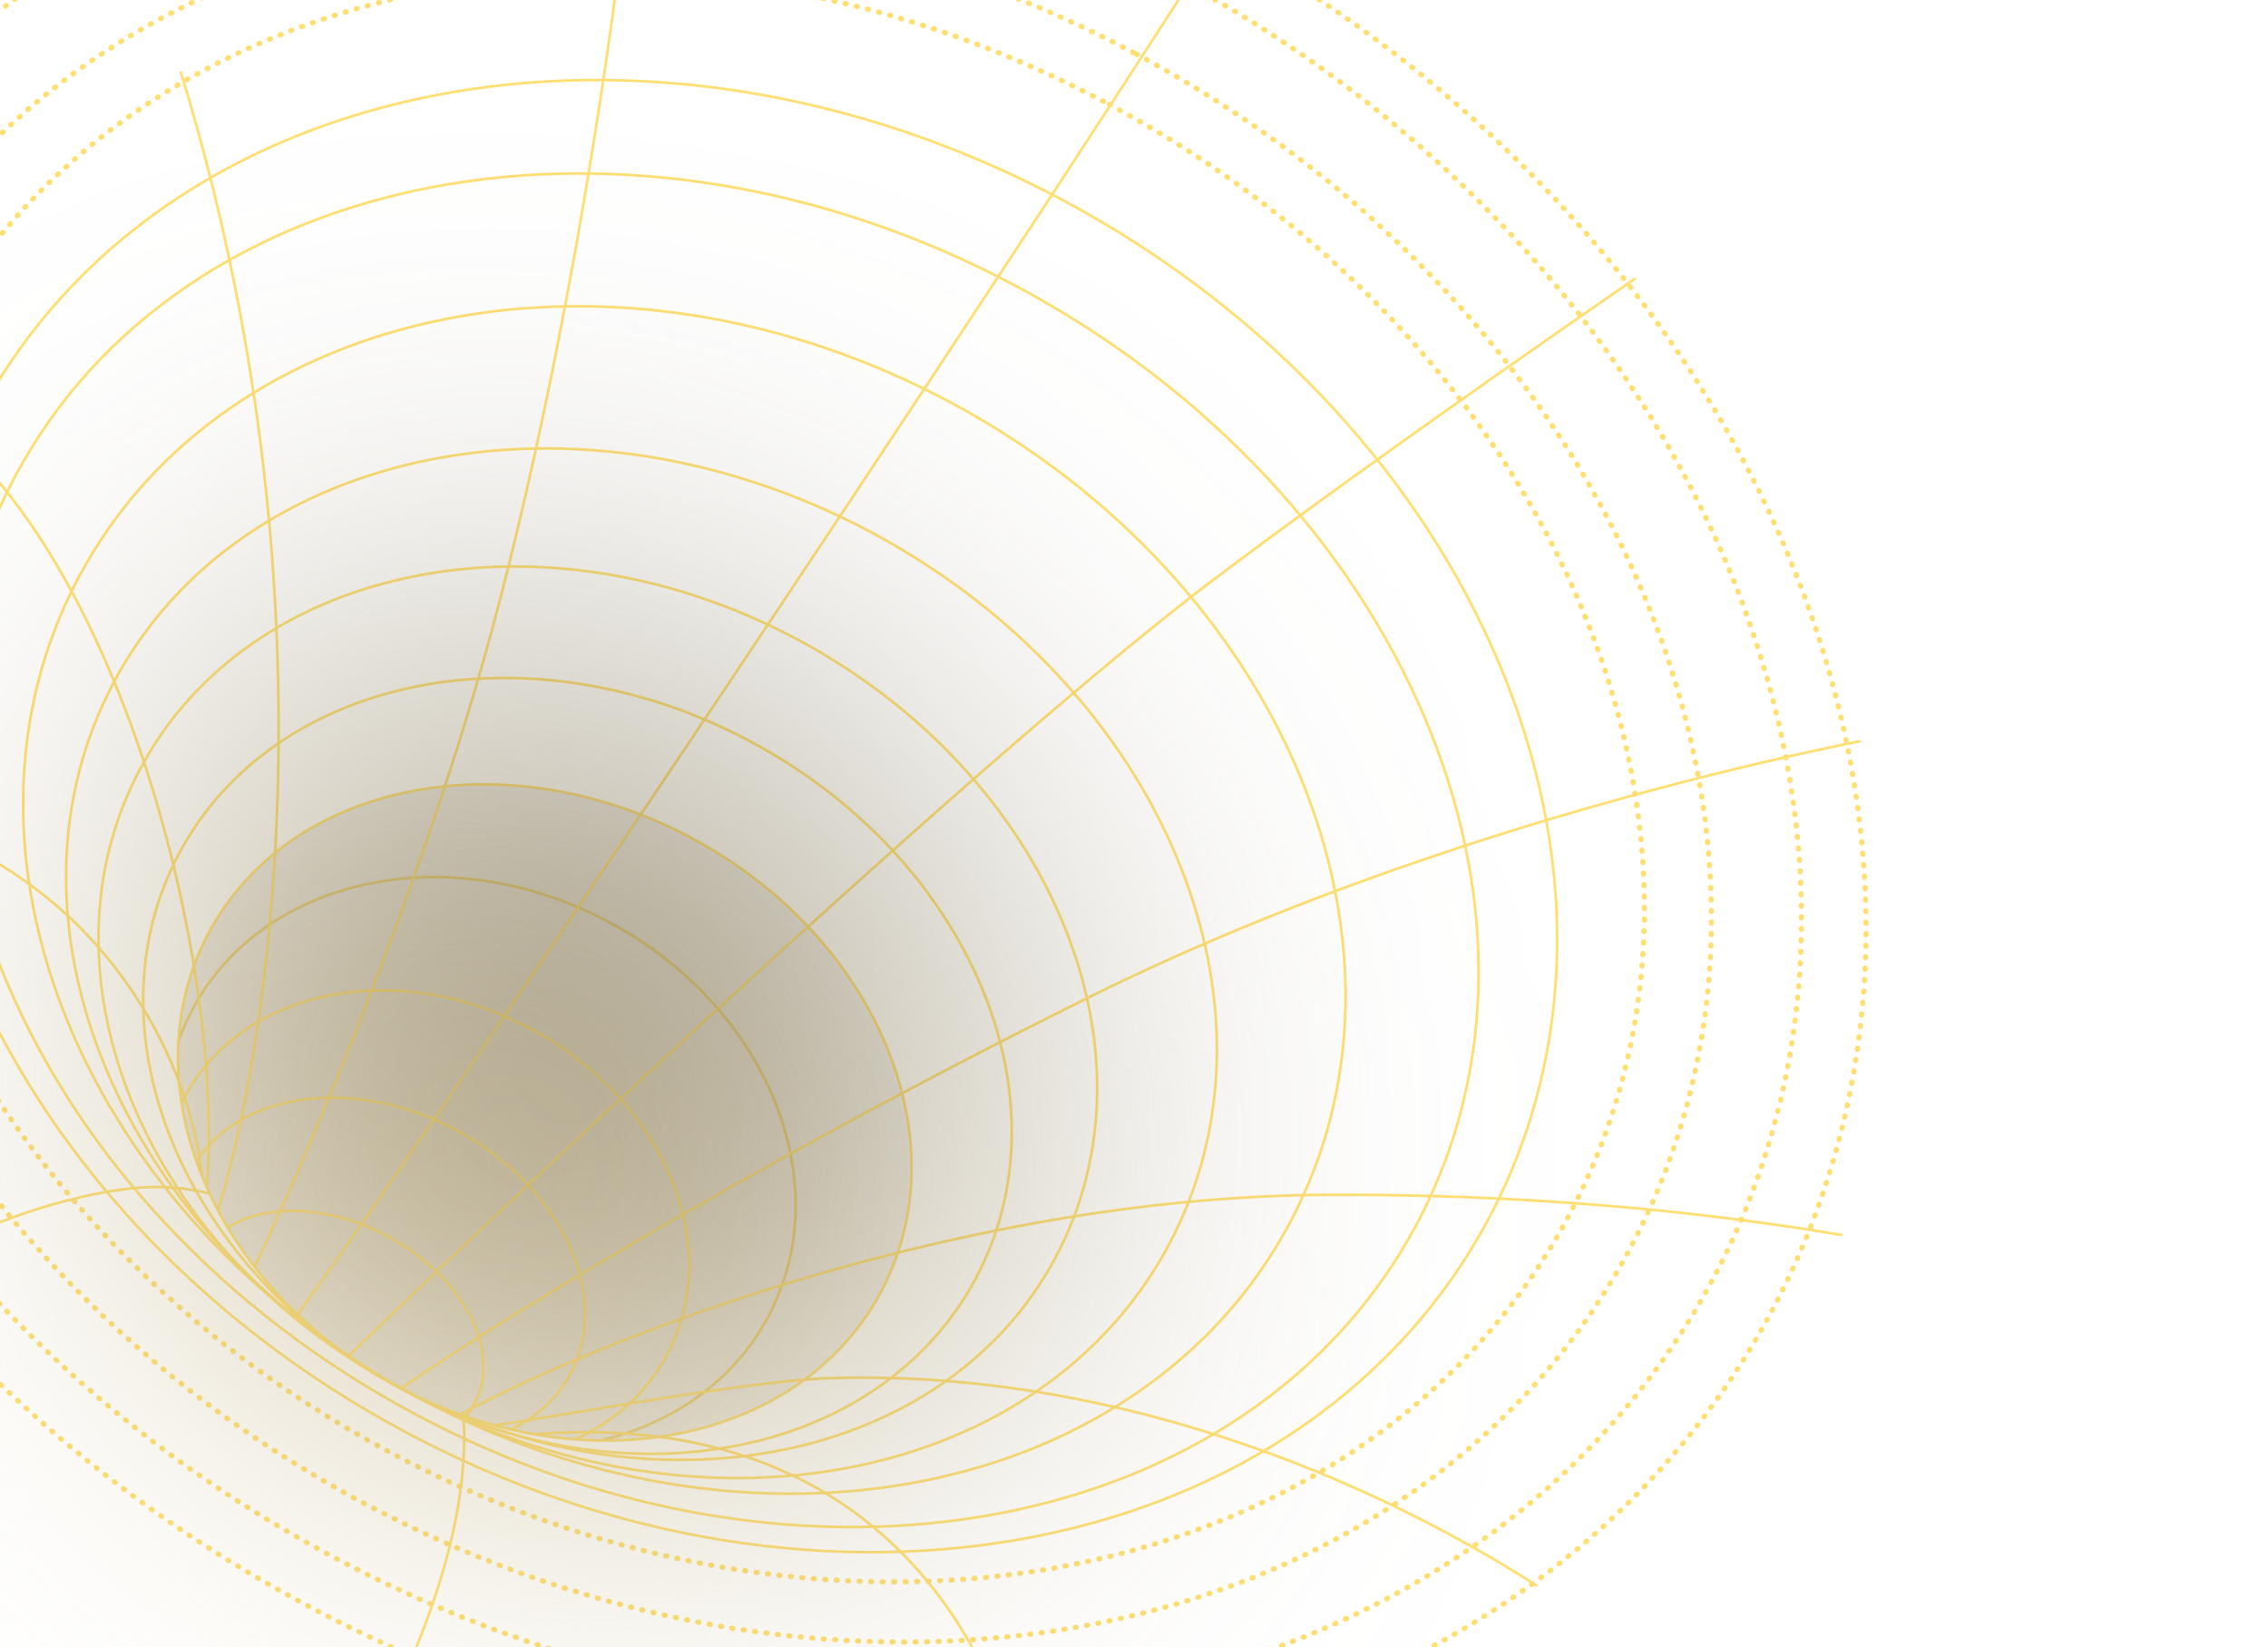
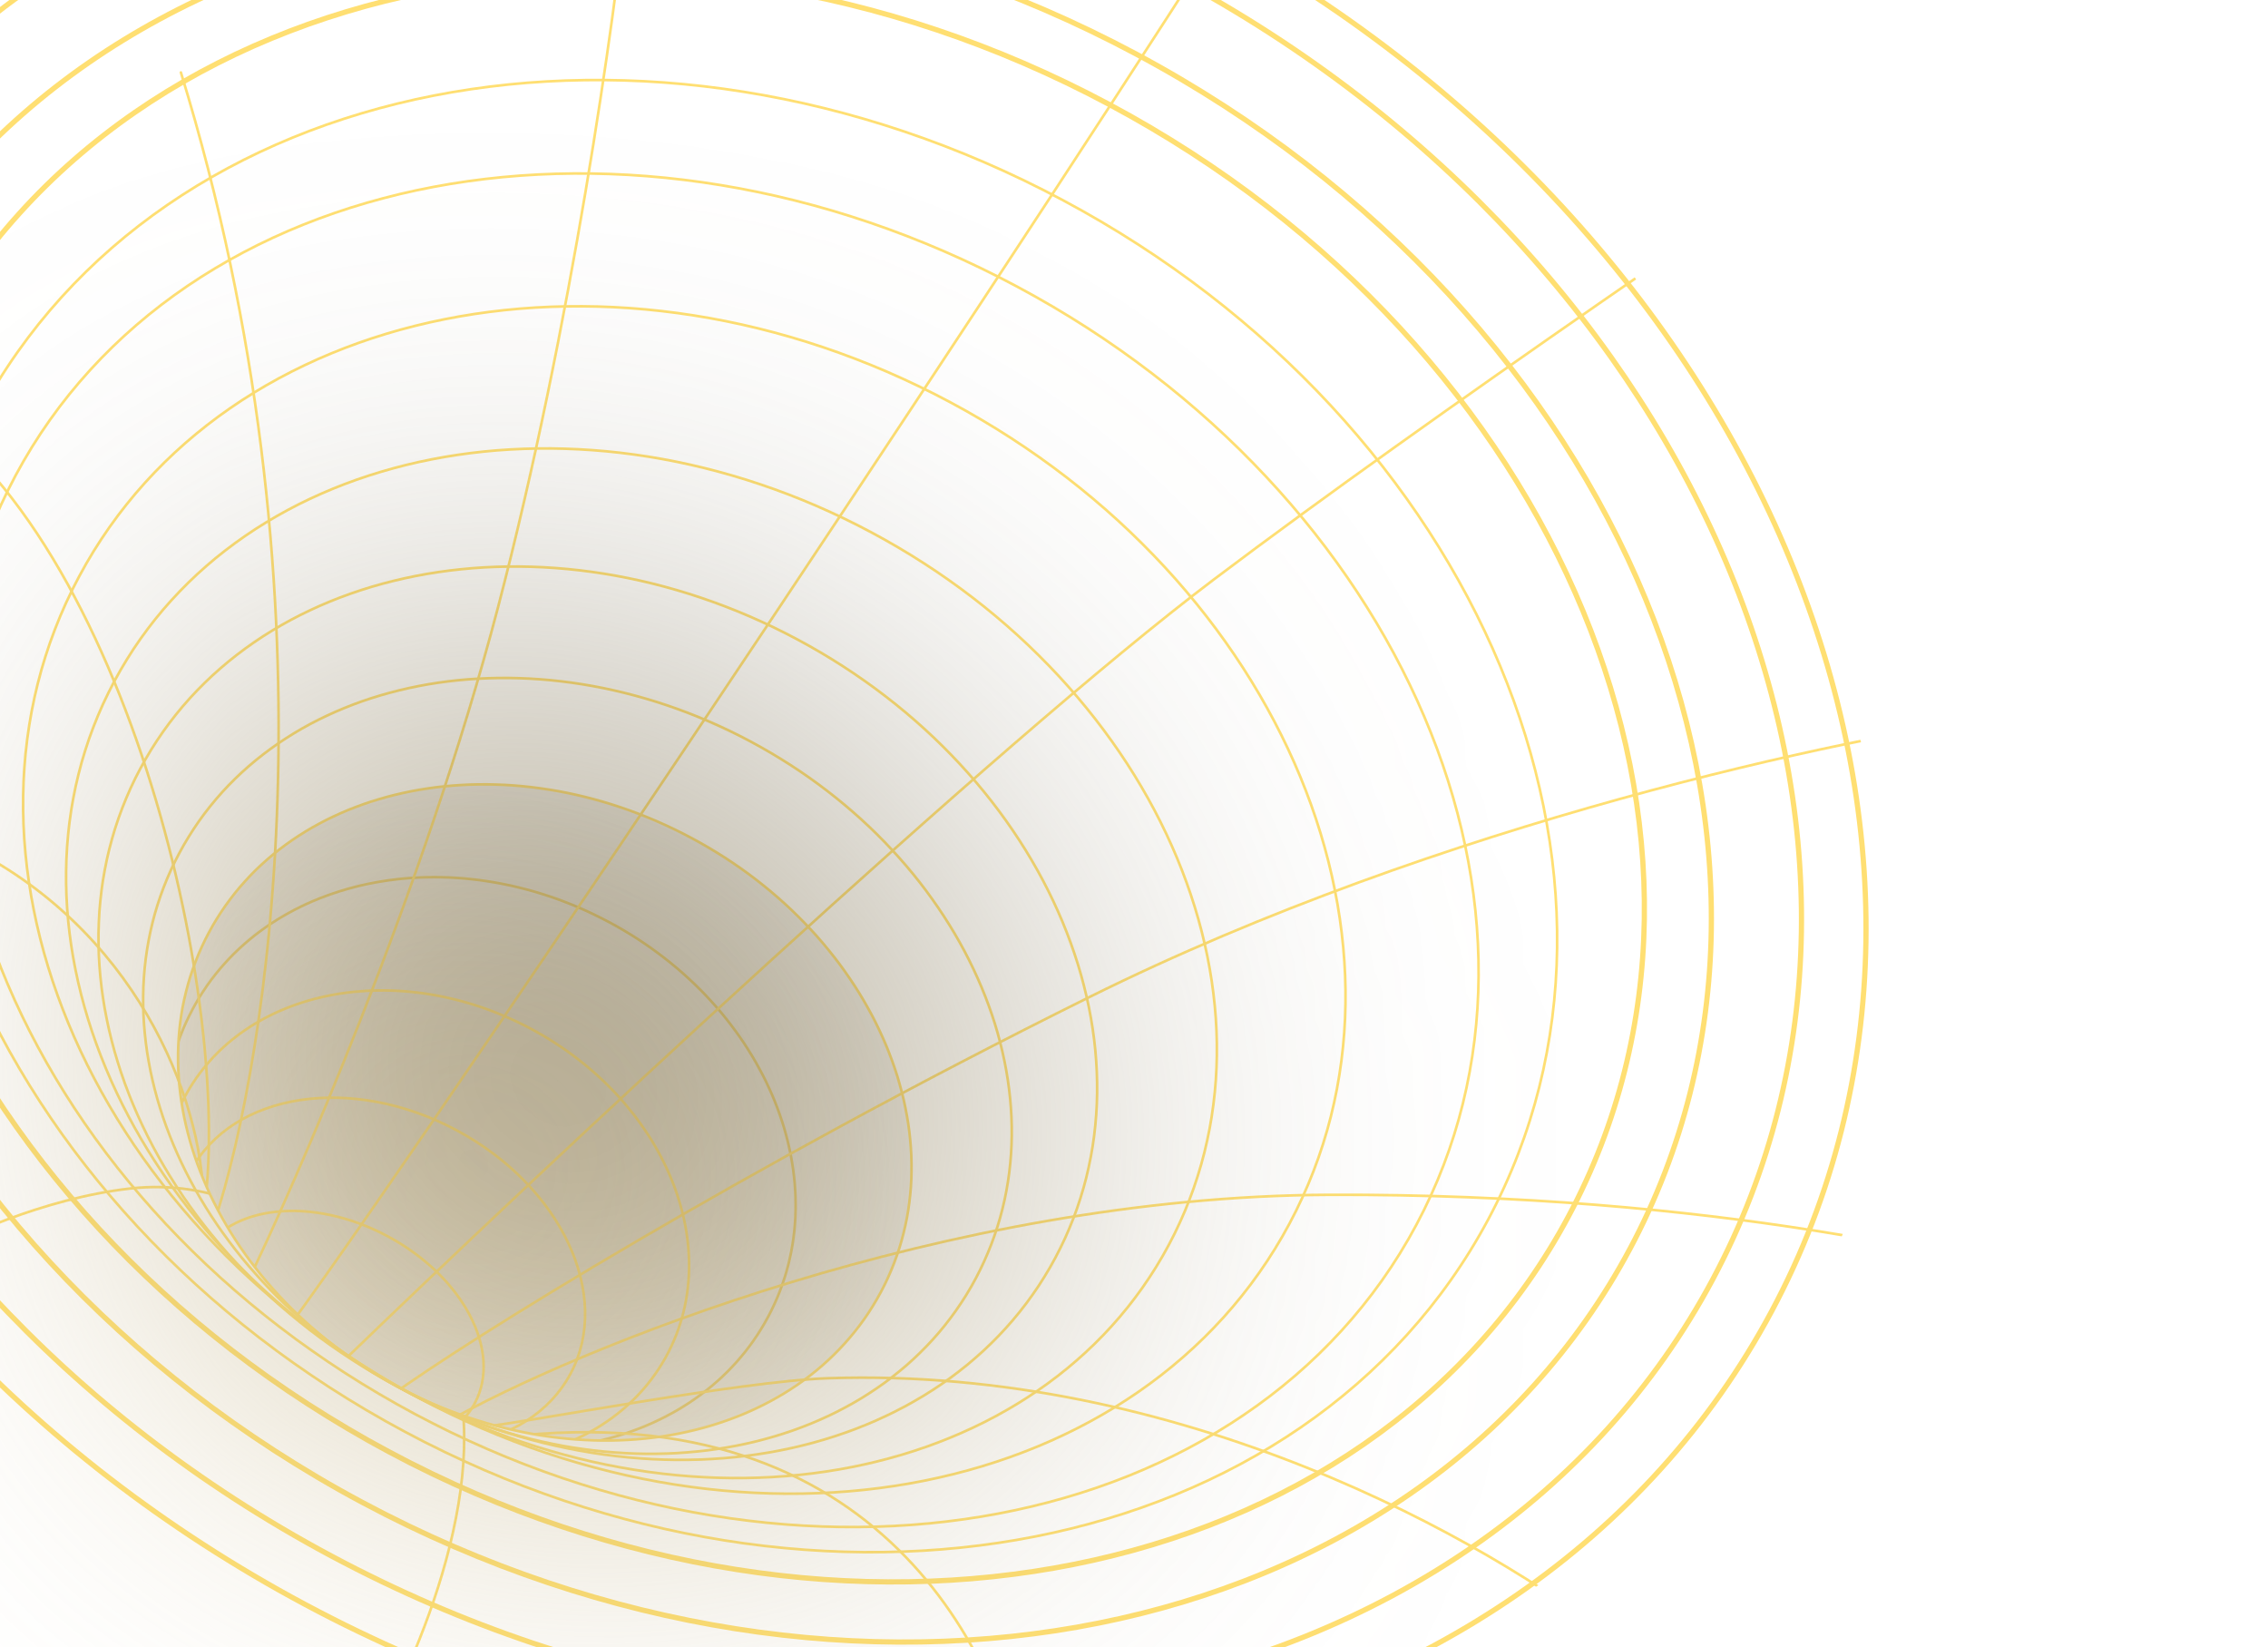
<svg xmlns="http://www.w3.org/2000/svg" width="434" height="315" viewBox="0 0 434 315" fill="none">
  <mask id="mask0_660_34464" style="mask-type:alpha" maskUnits="userSpaceOnUse" x="34" y="150" width="141" height="126">
    <ellipse cx="104.25" cy="212.822" rx="59.54" ry="72.912" transform="rotate(-61.8798 104.25 212.822)" fill="#D9D9D9" />
  </mask>
  <g mask="url(#mask0_660_34464)">
    <ellipse cx="91.915" cy="222.503" rx="52.263" ry="62.434" transform="rotate(-61.8798 91.9153 222.503)" stroke="#FFDF72" stroke-width="0.5" stroke-linecap="round" />
    <g filter="url(#filter0_f_660_34464)">
      <path d="M21.681 231.928C38.87 253.899 60.296 267.589 87.329 277.842C124.323 281.847 160.487 257.356 150.45 217.864C141.681 183.353 116.187 168.152 77.893 168.082C39.933 171.553 25.648 200.418 32.666 235.327L21.681 231.928Z" fill="url(#paint0_linear_660_34464)" fill-opacity="0.6" />
    </g>
    <ellipse cx="81.493" cy="234.524" rx="42.733" ry="52.33" transform="rotate(-61.8798 81.4928 234.524)" stroke="#FFDF72" stroke-width="0.5" stroke-linecap="round" />
    <ellipse cx="72.83" cy="243.403" rx="30.819" ry="41.195" transform="rotate(-61.8798 72.8304 243.403)" stroke="#FFDF72" stroke-width="0.5" stroke-linecap="round" />
    <ellipse cx="64.584" cy="254.426" rx="20.327" ry="29.78" transform="rotate(-61.8798 64.5837 254.426)" stroke="#FFDF72" stroke-width="0.5" stroke-linecap="round" />
  </g>
  <ellipse cx="110.501" cy="203.914" rx="70.343" ry="86.383" transform="rotate(-61.8798 110.501 203.914)" stroke="#FFDF72" stroke-width="0.5" stroke-linecap="round" />
  <ellipse cx="104.25" cy="212.822" rx="59.54" ry="72.912" transform="rotate(-61.8798 104.25 212.822)" stroke="#FFDF72" stroke-width="0.5" stroke-linecap="round" />
  <ellipse cx="114.397" cy="193.837" rx="81.065" ry="99.27" transform="rotate(-61.8798 114.397 193.837)" stroke="#FFDF72" stroke-width="0.5" stroke-linecap="round" />
  <ellipse cx="122.751" cy="184.278" rx="93.434" ry="114.392" transform="rotate(-61.8798 122.751 184.278)" stroke="#FFDF72" stroke-width="0.5" stroke-linecap="round" />
  <ellipse cx="130.95" cy="172.177" rx="107.969" ry="131.311" transform="rotate(-61.8798 130.95 172.177)" stroke="#FFDF72" stroke-width="0.5" stroke-linecap="round" />
  <ellipse cx="136.996" cy="162.661" rx="122.268" ry="151.988" transform="rotate(-61.8798 136.996 162.661)" stroke="#FFDF72" stroke-width="0.5" stroke-linecap="round" />
  <ellipse cx="140.488" cy="156.129" rx="133.57" ry="163.629" transform="rotate(-61.8798 140.488 156.129)" stroke="#FFDF72" stroke-width="0.5" stroke-linecap="round" />
-   <ellipse cx="143.399" cy="148.888" rx="146.147" ry="177.743" transform="rotate(-61.8798 143.399 148.888)" stroke="#FFDF72" stroke-linecap="round" stroke-dasharray="0.2 2" />
-   <ellipse cx="143.398" cy="148.889" rx="157.084" ry="191.045" transform="rotate(-61.8798 143.398 148.889)" stroke="#FFDF72" stroke-linecap="round" stroke-dasharray="0.2 2" />
-   <ellipse cx="144.068" cy="146.636" rx="171.225" ry="208.244" transform="rotate(-61.8798 144.068 146.636)" stroke="#FFDF72" stroke-linecap="round" stroke-dasharray="0.2 2" />
-   <ellipse cx="144.064" cy="146.636" rx="181.765" ry="221.062" transform="rotate(-61.8798 144.064 146.636)" stroke="#FFDF72" stroke-linecap="round" stroke-dasharray="0.2 2" />
+   <ellipse cx="143.399" cy="148.888" rx="146.147" ry="177.743" transform="rotate(-61.8798 143.399 148.888)" stroke="#FFDF72" stroke-linecap="round" strokeDasharray="0.2 2" />
+   <ellipse cx="143.398" cy="148.889" rx="157.084" ry="191.045" transform="rotate(-61.8798 143.398 148.889)" stroke="#FFDF72" stroke-linecap="round" strokeDasharray="0.2 2" />
+   <ellipse cx="144.068" cy="146.636" rx="171.225" ry="208.244" transform="rotate(-61.8798 144.068 146.636)" stroke="#FFDF72" stroke-linecap="round" strokeDasharray="0.2 2" />
+   <ellipse cx="144.064" cy="146.636" rx="181.765" ry="221.062" transform="rotate(-61.8798 144.064 146.636)" stroke="#FFDF72" stroke-linecap="round" strokeDasharray="0.2 2" />
  <mask id="mask1_660_34464" style="mask-type:alpha" maskUnits="userSpaceOnUse" x="-70" y="-59" width="433" height="405">
    <path d="M242.575 -16.812C308.202 18.255 499.682 265.335 193.697 345.533C187.474 296.498 141.078 274.246 120.307 275.46C106.058 276.292 90.641 273.057 76.19 265.335C54.885 253.949 40.521 235.395 35.784 216.11C32.624 203.249 14.18 151.358 -69.791 148.741C-69.791 -143.039 176.94 -51.871 242.575 -16.812Z" fill="#ADEFF3" />
  </mask>
  <g mask="url(#mask1_660_34464)">
    <path d="M309.472 314.256C284.499 294.503 225.875 261.371 158.429 263.668C141.405 264.248 99.794 272.304 91.953 273.021" stroke="#FFDF72" stroke-width="0.5" stroke-linecap="round" />
    <path d="M38.763 226.199C36.987 204.538 21.732 172.228 -13.668 158.73" stroke="#FFDF72" stroke-width="0.5" stroke-linecap="round" />
    <path d="M39.395 228.794C43.878 187.088 22.428 96.867 -21.703 74.225" stroke="#FFDF72" stroke-width="0.5" stroke-linecap="round" />
    <path d="M40.969 233.941C51.56 201.98 65.117 113.217 34.617 13.863" stroke="#FFDF72" stroke-width="0.5" stroke-linecap="round" />
    <path d="M46.809 246.415C56.402 226.829 81.197 170.011 95.305 116.162C109.413 62.314 117.671 2.974 120.036 -19.965" stroke="#FFDF72" stroke-width="0.5" stroke-linecap="round" />
    <path d="M65.348 260.716C102.51 224.747 190.768 142.185 232.235 110.89C273.703 79.595 341.445 33.522 370.133 14.396" stroke="#FFDF72" stroke-width="0.5" stroke-linecap="round" />
    <path d="M74.656 267.118C89.325 256.468 141.15 224.141 208.436 190.759C275.722 157.378 353.395 140.991 383.821 136.971" stroke="#FFDF72" stroke-width="0.5" stroke-linecap="round" />
    <path d="M85.219 272.189C109.341 258.389 181.119 228.838 254.403 228.576C327.688 228.315 380.564 240.855 397.842 247.157" stroke="#FFDF72" stroke-width="0.5" stroke-linecap="round" />
    <path d="M196.088 343.238C191.762 318.121 169.135 266.373 96.613 274.933" stroke="#FFDF72" stroke-width="0.5" stroke-linecap="round" />
    <path d="M241.887 -25.678C202.442 37.131 89.276 207.05 55.371 253.732" stroke="#FFDF72" stroke-width="0.5" stroke-linecap="round" />
  </g>
  <mask id="mask2_660_34464" style="mask-type:alpha" maskUnits="userSpaceOnUse" x="-48" y="178" width="265" height="188">
    <path d="M-0.399 326.065C155.262 414.688 258.382 331.466 198.973 293.479C171.664 282.165 146.453 271.059 129.63 274.299C112.973 277.508 93.858 274.774 76.188 265.332C40.674 246.352 24.447 207.456 39.946 178.455C-102.374 170.119 -35.914 307.086 -0.399 326.065Z" fill="#ADEFF3" />
  </mask>
  <g mask="url(#mask2_660_34464)">
    <path d="M66.734 339.892C75.245 327.613 92.123 293.146 88.262 267.172" stroke="#FFDF72" stroke-width="0.5" stroke-linecap="round" />
    <path d="M-14.055 240.386C-7.996 236.844 8.26 229.285 24.812 227.384C41.365 225.483 53.612 233.396 57.667 237.59" stroke="#FFDF72" stroke-width="0.5" stroke-linecap="round" />
  </g>
  <g filter="url(#filter1_f_660_34464)">
    <path d="M20.096 224.648C41.915 252.536 72.505 274.928 106.819 287.943C153.776 293.027 205.892 256.253 193.152 206.125C182.022 162.319 137.617 125.82 89.01 125.731C40.402 125.645 11.183 180.337 20.092 224.648H20.096Z" fill="url(#paint1_linear_660_34464)" fill-opacity="0.6" />
  </g>
  <defs>
    <filter id="filter0_f_660_34464" x="-113.197" y="33.205" width="400.222" height="379.941" filterUnits="userSpaceOnUse" color-interpolation-filters="sRGB">
      <feFlood flood-opacity="0" result="BackgroundImageFix" />
      <feBlend mode="normal" in="SourceGraphic" in2="BackgroundImageFix" result="shape" />
      <feGaussianBlur stdDeviation="67.438" result="effect1_foregroundBlur_660_34464" />
    </filter>
    <filter id="filter1_f_660_34464" x="-116.377" y="-9.146" width="446.355" height="432.435" filterUnits="userSpaceOnUse" color-interpolation-filters="sRGB">
      <feFlood flood-opacity="0" result="BackgroundImageFix" />
      <feBlend mode="normal" in="SourceGraphic" in2="BackgroundImageFix" result="shape" />
      <feGaussianBlur stdDeviation="67.438" result="effect1_foregroundBlur_660_34464" />
    </filter>
    <linearGradient id="paint0_linear_660_34464" x1="118.076" y1="120.152" x2="32.543" y2="275.113" gradientUnits="userSpaceOnUse">
      <stop stopColor="#FFC700" />
      <stop offset="1" stop-color="#FFEBB9" />
    </linearGradient>
    <linearGradient id="paint1_linear_660_34464" x1="148.98" y1="54.966" x2="17.083" y2="274.049" gradientUnits="userSpaceOnUse">
      <stop stopColor="#FFE600" />
      <stop offset="1" stop-color="#FFE49F" />
    </linearGradient>
  </defs>
</svg>
